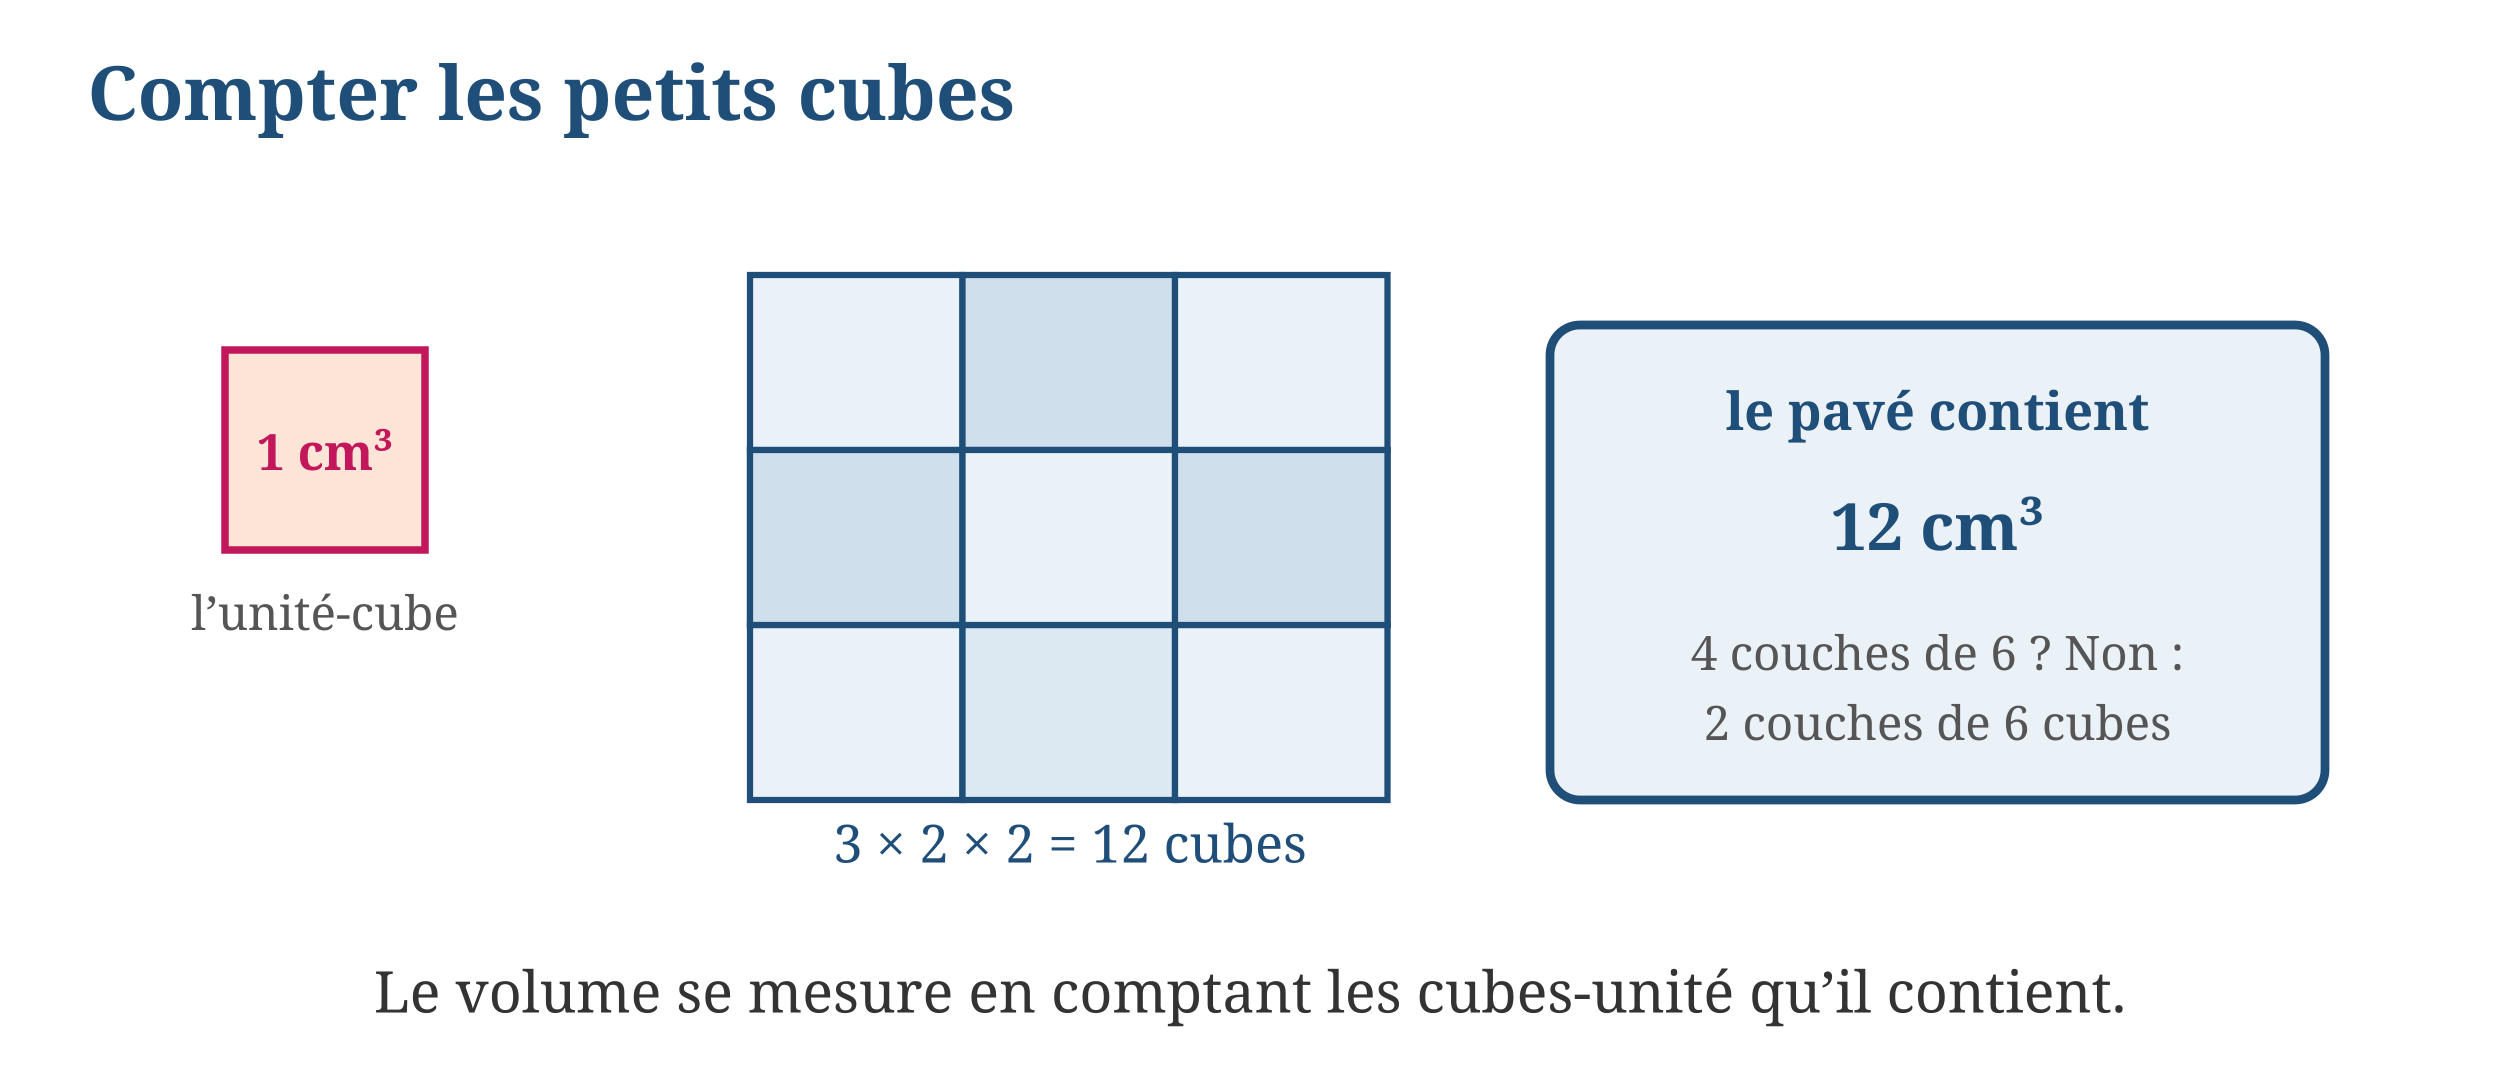
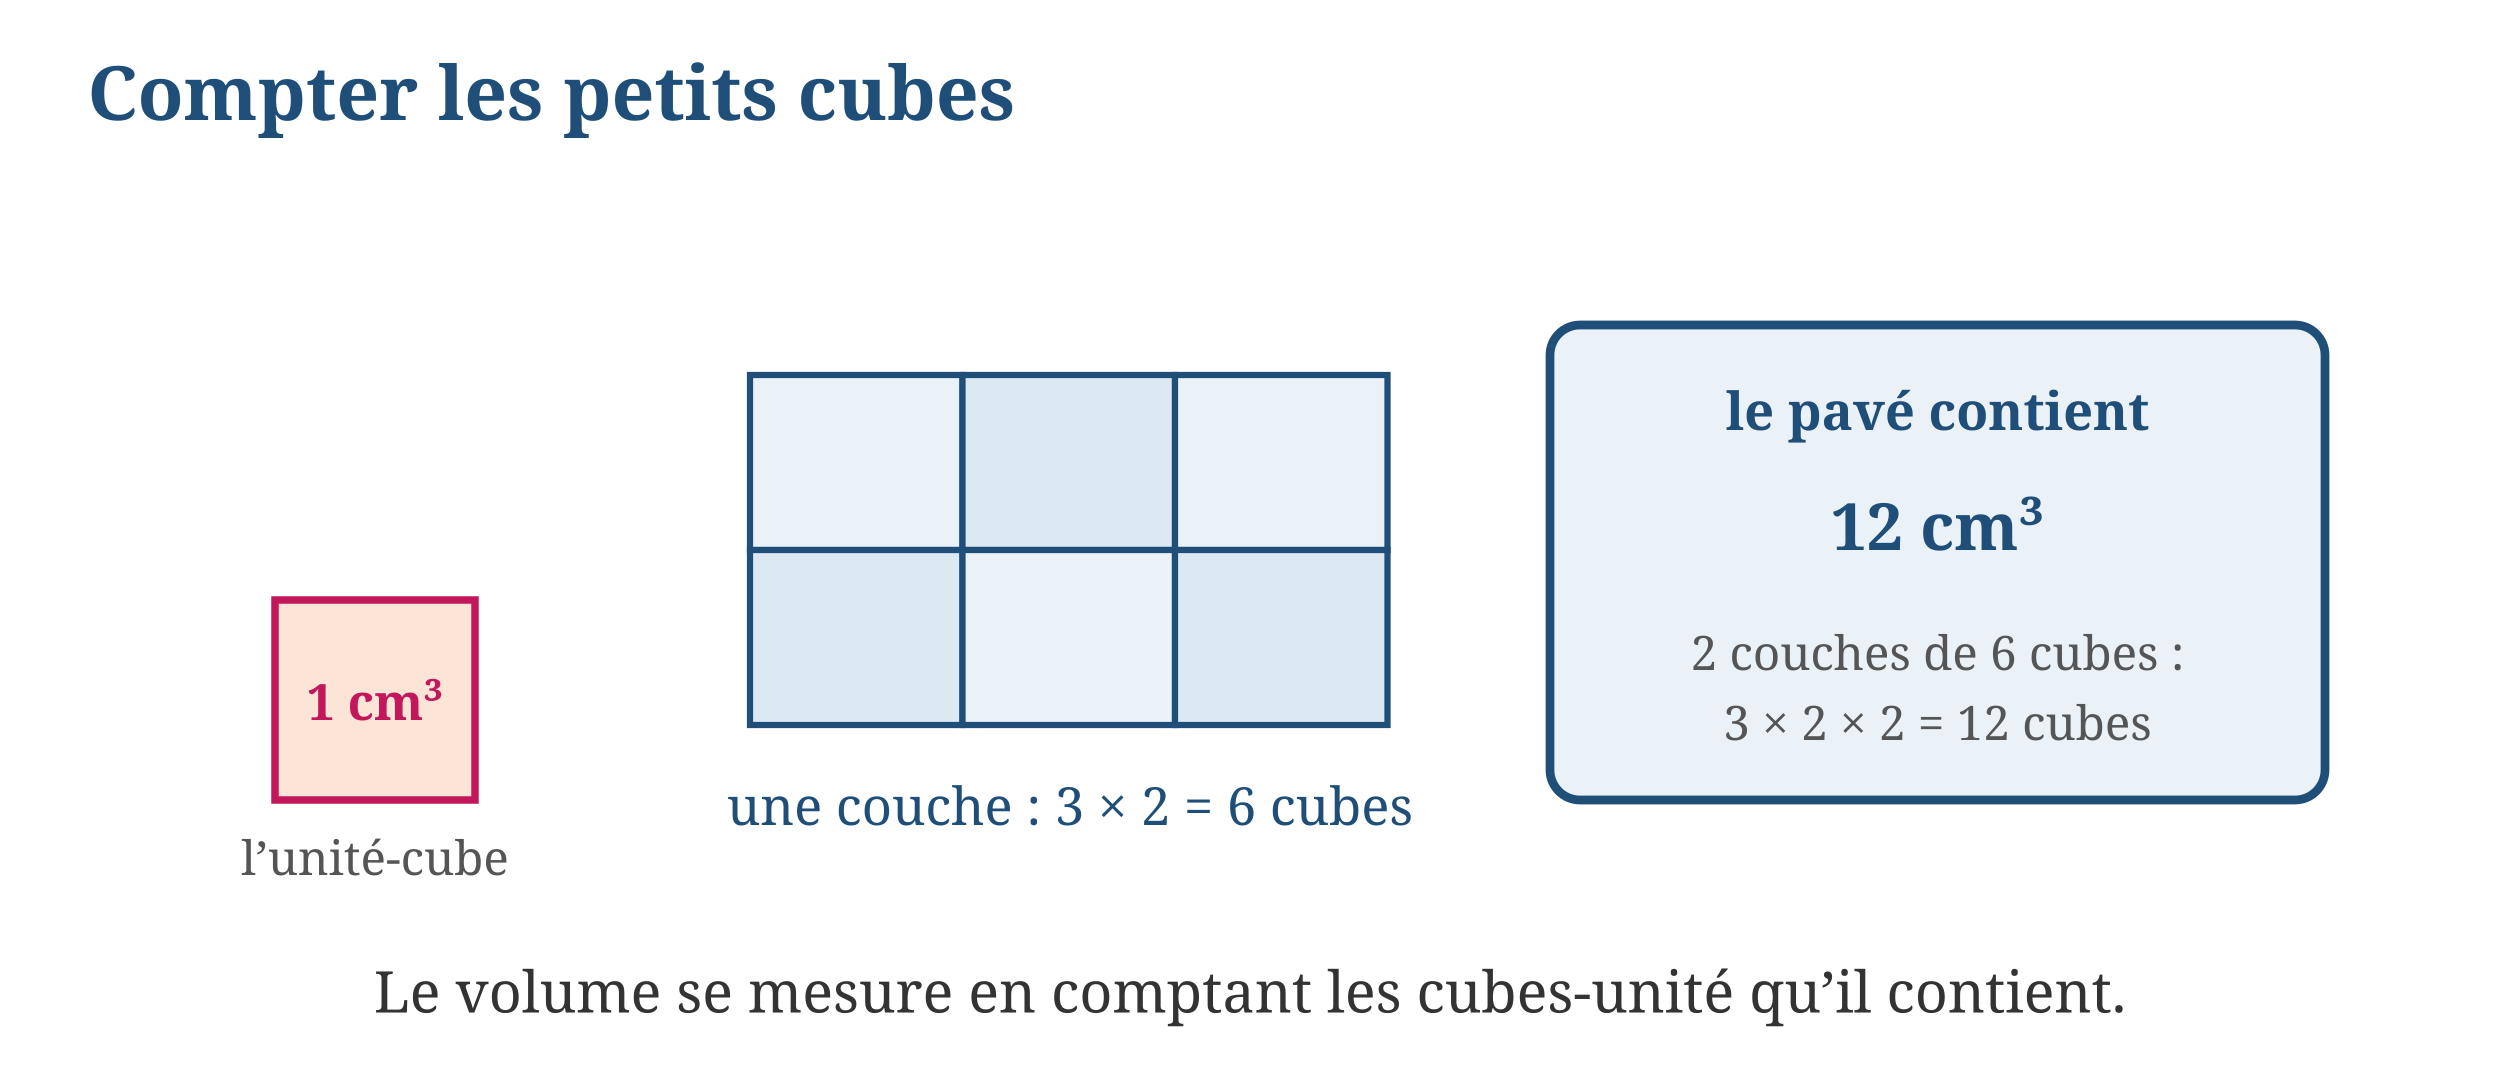
<svg xmlns="http://www.w3.org/2000/svg" width="1000" height="430">
  <rect width="100%" height="100%" fill="white" />
  <text x="35" y="48" font-family="serif" font-size="30" font-weight="bold" fill="#1F4E79">Compter les petits cubes</text>
  <g font-family="serif">
-     <rect x="90" y="140" width="80" height="80" fill="#FCE4D6" stroke="#C2185B" stroke-width="3" />
-     <text x="130" y="188" font-size="20" text-anchor="middle" fill="#C2185B" font-weight="bold">1 cm³</text>
-     <text x="130" y="252" font-size="19" text-anchor="middle" fill="#555">l’unité-cube</text>
-     <rect x="300" y="180" width="85" height="70" fill="#DCE9F2" stroke="#1F4E79" stroke-width="2.5" />
-     <rect x="300" y="250" width="85" height="70" fill="#EAF2F8" stroke="#1F4E79" stroke-width="2.5" />
-     <rect x="385" y="180" width="85" height="70" fill="#EAF2F8" stroke="#1F4E79" stroke-width="2.5" />
-     <rect x="385" y="250" width="85" height="70" fill="#DCE9F2" stroke="#1F4E79" stroke-width="2.5" />
-     <rect x="470" y="180" width="85" height="70" fill="#DCE9F2" stroke="#1F4E79" stroke-width="2.5" />
-     <rect x="470" y="250" width="85" height="70" fill="#EAF2F8" stroke="#1F4E79" stroke-width="2.5" />
-     <rect x="300" y="110" width="85" height="70" fill="#EAF2F8" stroke="#1F4E79" stroke-width="2.5" />
-     <rect x="300" y="180" width="85" height="70" fill="#CFE0EC" stroke="#1F4E79" stroke-width="2.5" />
-     <rect x="385" y="110" width="85" height="70" fill="#CFE0EC" stroke="#1F4E79" stroke-width="2.5" />
-     <rect x="385" y="180" width="85" height="70" fill="#EAF2F8" stroke="#1F4E79" stroke-width="2.5" />
-     <rect x="470" y="110" width="85" height="70" fill="#EAF2F8" stroke="#1F4E79" stroke-width="2.5" />
-     <rect x="470" y="180" width="85" height="70" fill="#CFE0EC" stroke="#1F4E79" stroke-width="2.5" />
-     <text x="428" y="345" font-size="21" text-anchor="middle" fill="#1F4E79">3 × 2 × 2 = 12 cubes</text>
+     <rect x="110" y="240" width="80" height="80" fill="#FCE4D6" stroke="#C2185B" stroke-width="3" />
+     <text x="150" y="288" font-size="20" text-anchor="middle" fill="#C2185B" font-weight="bold">1 cm³</text>
+     <text x="150" y="350" font-size="19" text-anchor="middle" fill="#555">l’unité-cube</text>
+     <rect x="300" y="150" width="85" height="70" fill="#EAF2F8" stroke="#1F4E79" stroke-width="2.5" />
+     <rect x="300" y="220" width="85" height="70" fill="#DCE9F2" stroke="#1F4E79" stroke-width="2.5" />
+     <rect x="385" y="150" width="85" height="70" fill="#DCE9F2" stroke="#1F4E79" stroke-width="2.5" />
+     <rect x="385" y="220" width="85" height="70" fill="#EAF2F8" stroke="#1F4E79" stroke-width="2.5" />
+     <rect x="470" y="150" width="85" height="70" fill="#EAF2F8" stroke="#1F4E79" stroke-width="2.5" />
+     <rect x="470" y="220" width="85" height="70" fill="#DCE9F2" stroke="#1F4E79" stroke-width="2.5" />
+     <text x="428" y="330" font-size="21" text-anchor="middle" fill="#1F4E79">une couche : 3 × 2 = 6 cubes</text>
    <rect x="620" y="130" width="310" height="190" rx="12" fill="#EAF2F8" stroke="#1F4E79" stroke-width="3.5" />
    <text x="775" y="172" font-size="21" text-anchor="middle" fill="#1F4E79" font-weight="bold">le pavé contient</text>
    <text x="775" y="220" font-size="26" text-anchor="middle" fill="#1F4E79" font-weight="bold">12 cm³</text>
-     <text x="775" y="268" font-size="19" text-anchor="middle" fill="#555">4 couches de 6 ? Non :</text>
-     <text x="775" y="296" font-size="19" text-anchor="middle" fill="#555">2 couches de 6 cubes</text>
+     <text x="775" y="268" font-size="19" text-anchor="middle" fill="#555">2 couches de 6 cubes :</text>
+     <text x="775" y="296" font-size="19" text-anchor="middle" fill="#555">3 × 2 × 2 = 12 cubes</text>
    <text x="500" y="405" font-size="23" text-anchor="middle" fill="#333">Le volume se mesure en comptant les cubes-unité qu’il contient.</text>
  </g>
</svg>
